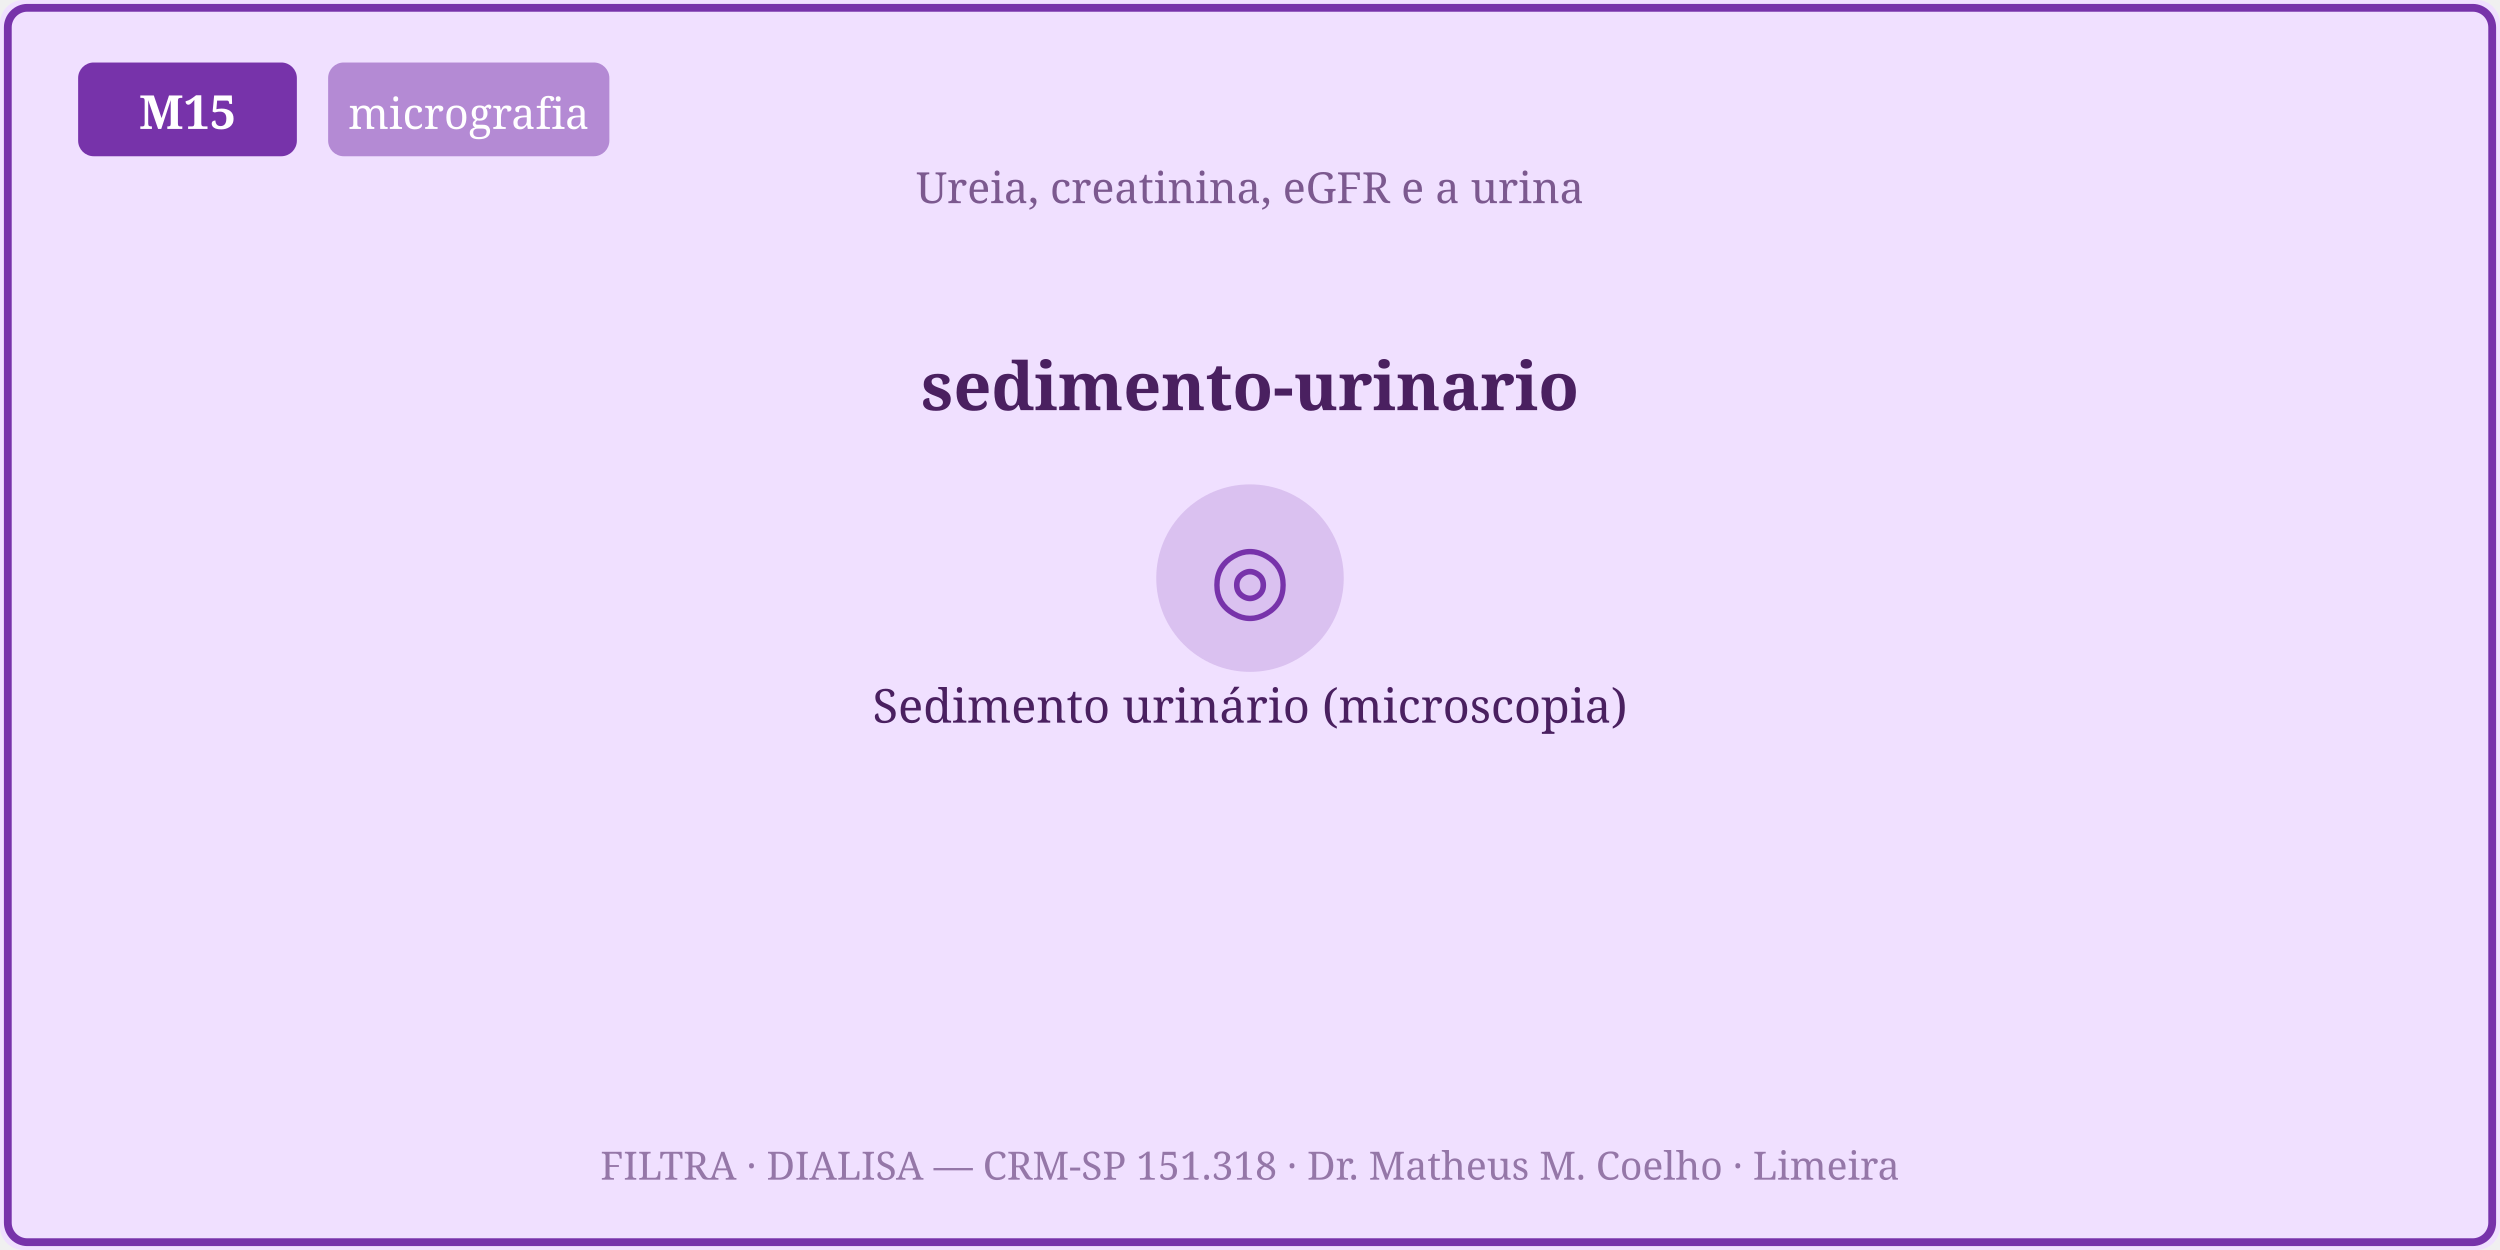
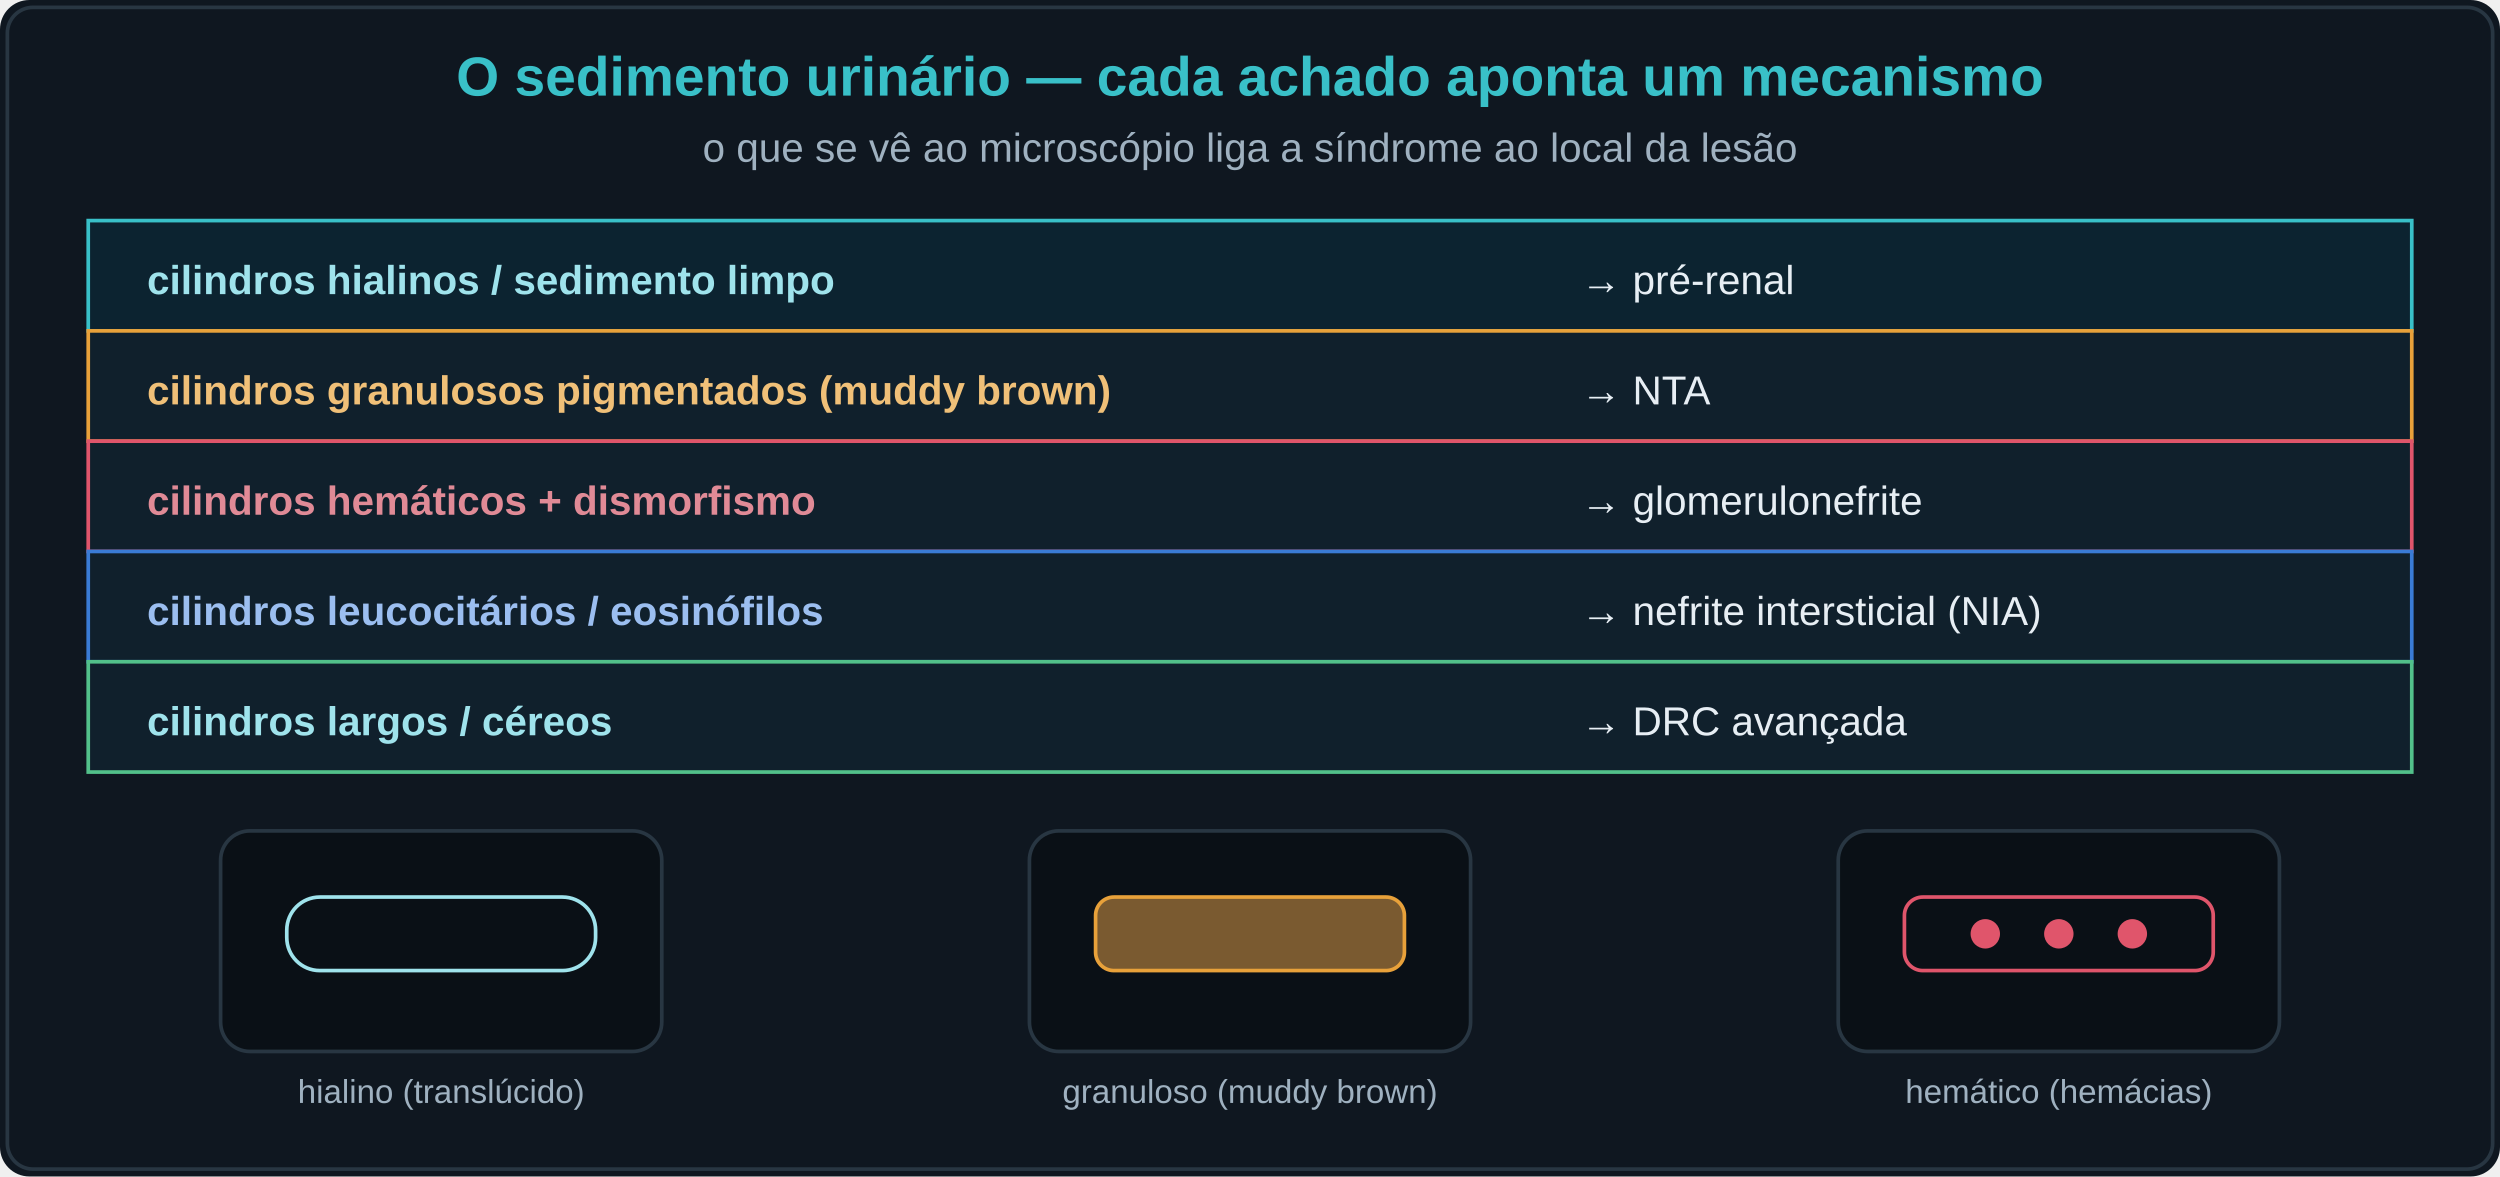
- <svg xmlns="http://www.w3.org/2000/svg" viewBox="0 0 640 320" font-family="Georgia,serif">
-   <rect width="640" height="320" fill="#f0e0ff" rx="6" />
-   <rect x="2" y="2" width="636" height="316" rx="5" fill="none" stroke="#7733aa" stroke-width="2" />
-   <rect x="20" y="16" width="56" height="24" rx="4" fill="#7733aa" />
-   <text x="48" y="33" text-anchor="middle" font-size="12" font-weight="bold" fill="white">M15</text>
-   <rect x="84" y="16" width="72" height="24" rx="4" fill="#7733aa" opacity="0.5" />
-   <text x="120" y="33" text-anchor="middle" font-size="11" fill="white">micrografia</text>
-   <text x="320" y="52" text-anchor="middle" font-size="11" fill="#4a2060" opacity="0.7">Ureia, creatinina, eGFR e a urina</text>
-   <text x="320" y="105" text-anchor="middle" font-size="17" font-weight="bold" fill="#4a2060">sedimento-urinario</text>
-   <circle cx="320" cy="148" r="24" fill="#7733aa" opacity="0.18" />
-   <text x="320" y="156" text-anchor="middle" font-size="24" fill="#7733aa">◎</text>
-   <text x="320" y="185" text-anchor="middle" font-size="12" fill="#4a2060">Sedimento urinário (microscopia)</text>
-   <text x="320" y="302" text-anchor="middle" font-size="10" fill="#4a2060" opacity="0.55">FILTRA · DIALISA — CRM-SP 151.318 · Dr. Matheus M. Coelho · Limeira</text>
+ <svg xmlns="http://www.w3.org/2000/svg" viewBox="0 0 680 320" font-family="system-ui,Arial,sans-serif">
+   <rect width="680" height="320" rx="8" fill="#0f1720" />
+   <rect x="2" y="2" width="676" height="316" rx="7" fill="none" stroke="#283642" />
+   <text x="340" y="26" text-anchor="middle" font-size="15" font-weight="bold" fill="#39c0c8">O sedimento urinário — cada achado aponta um mecanismo</text>
+   <text x="340" y="44" text-anchor="middle" font-size="11" fill="#9fb1c0">o que se vê ao microscópio liga a síndrome ao local da lesão</text>
+   <g font-size="11">
+     <rect x="24" y="60" width="632" height="30" fill="#0c2330" stroke="#39c0c8" />
+     <text x="40" y="80" fill="#9fe3ec" font-weight="bold">cilindros hialinos / sedimento limpo</text>
+     <text x="430" y="80" fill="#e7eef4">→ pré-renal</text>
+     <rect x="24" y="90" width="632" height="30" fill="#10202c" stroke="#e8a13a" />
+     <text x="40" y="110" fill="#f0c078" font-weight="bold">cilindros granulosos pigmentados (muddy brown)</text>
+     <text x="430" y="110" fill="#e7eef4">→ NTA</text>
+     <rect x="24" y="120" width="632" height="30" fill="#10202c" stroke="#e0556b" />
+     <text x="40" y="140" fill="#e08a96" font-weight="bold">cilindros hemáticos + dismorfismo</text>
+     <text x="430" y="140" fill="#e7eef4">→ glomerulonefrite</text>
+     <rect x="24" y="150" width="632" height="30" fill="#10202c" stroke="#3a7bd5" />
+     <text x="40" y="170" fill="#9bbef0" font-weight="bold">cilindros leucocitários / eosinófilos</text>
+     <text x="430" y="170" fill="#e7eef4">→ nefrite intersticial (NIA)</text>
+     <rect x="24" y="180" width="632" height="30" fill="#10202c" stroke="#52c08a" />
+     <text x="40" y="200" fill="#9fe3ec" font-weight="bold">cilindros largos / céreos</text>
+     <text x="430" y="200" fill="#e7eef4">→ DRC avançada</text>
+   </g>
+   <g>
+     <rect x="60" y="226" width="120" height="60" rx="8" fill="#0a1016" stroke="#283642" />
+     <rect x="78" y="244" width="84" height="20" rx="9" fill="none" stroke="#9fe3ec" />
+     <text x="120" y="300" text-anchor="middle" font-size="9" fill="#9fb1c0">hialino (translúcido)</text>
+     <rect x="280" y="226" width="120" height="60" rx="8" fill="#0a1016" stroke="#283642" />
+     <rect x="298" y="244" width="84" height="20" rx="5" fill="#7a5a30" stroke="#e8a13a" />
+     <text x="340" y="300" text-anchor="middle" font-size="9" fill="#9fb1c0">granuloso (muddy brown)</text>
+     <rect x="500" y="226" width="120" height="60" rx="8" fill="#0a1016" stroke="#283642" />
+     <rect x="518" y="244" width="84" height="20" rx="5" fill="none" stroke="#e0556b" />
+     <circle cx="540" cy="254" r="4" fill="#e0556b" />
+     <circle cx="560" cy="254" r="4" fill="#e0556b" />
+     <circle cx="580" cy="254" r="4" fill="#e0556b" />
+     <text x="560" y="300" text-anchor="middle" font-size="9" fill="#9fb1c0">hemático (hemácias)</text>
+   </g>
</svg>
